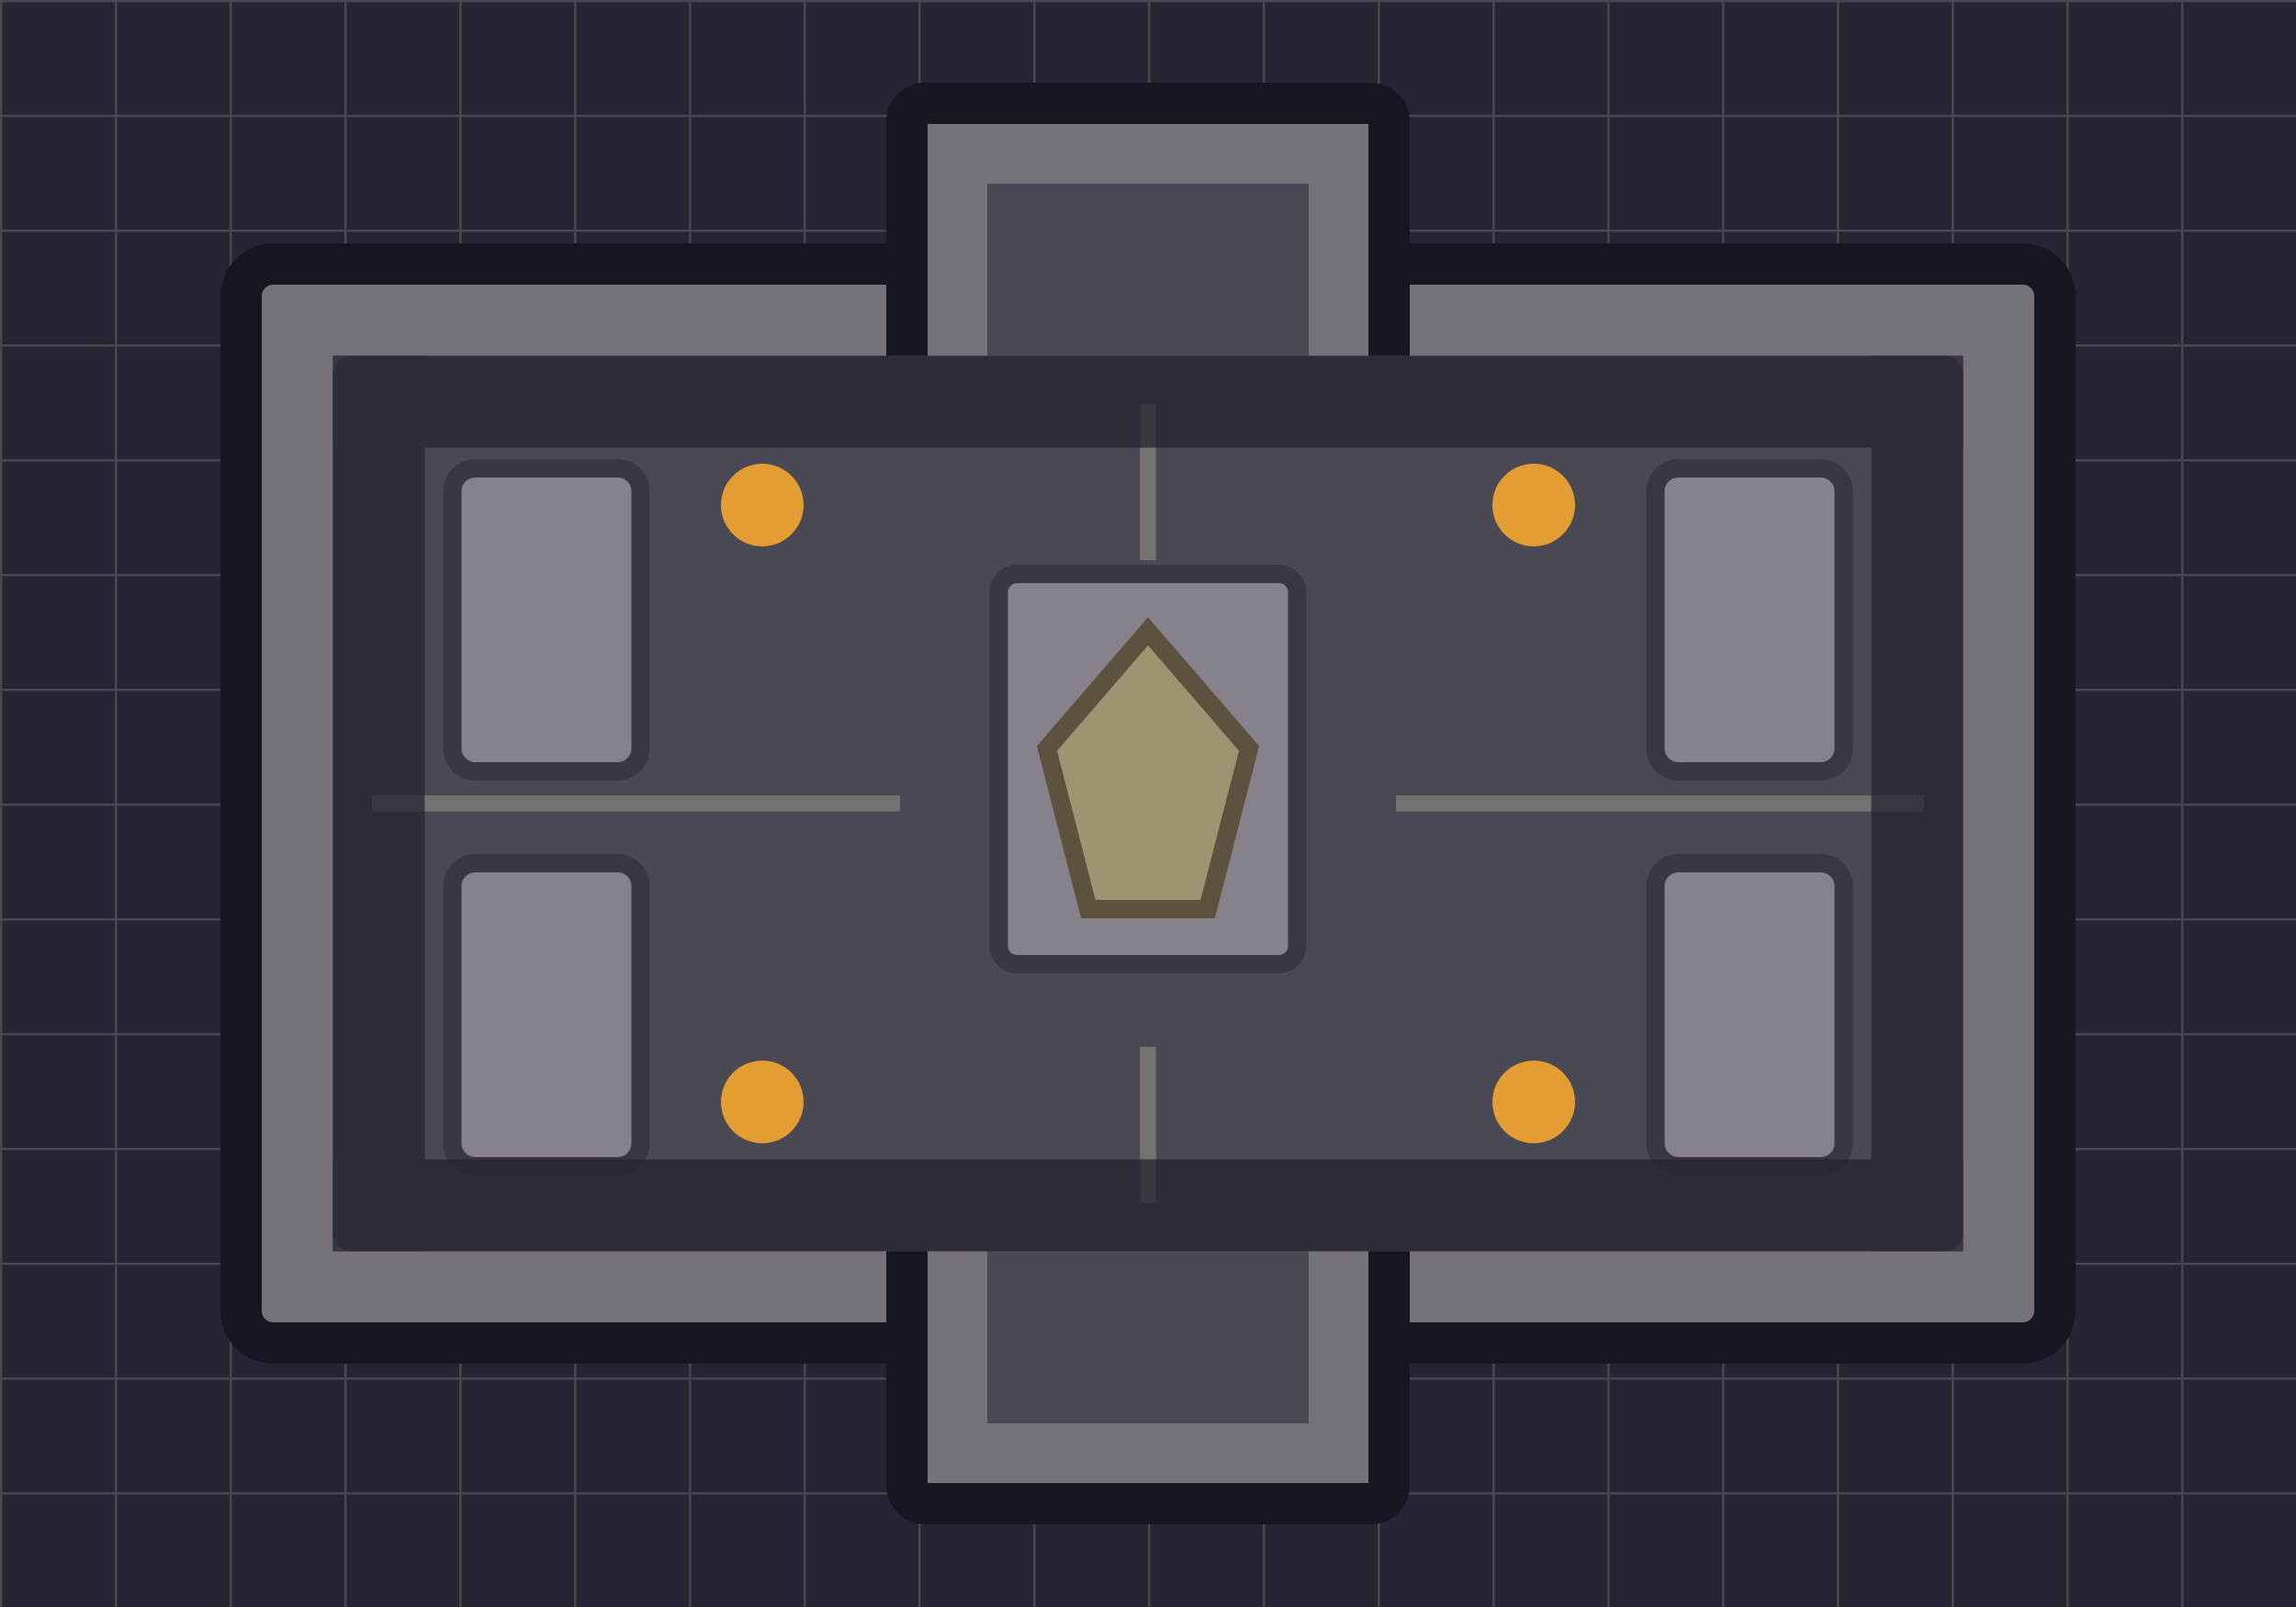
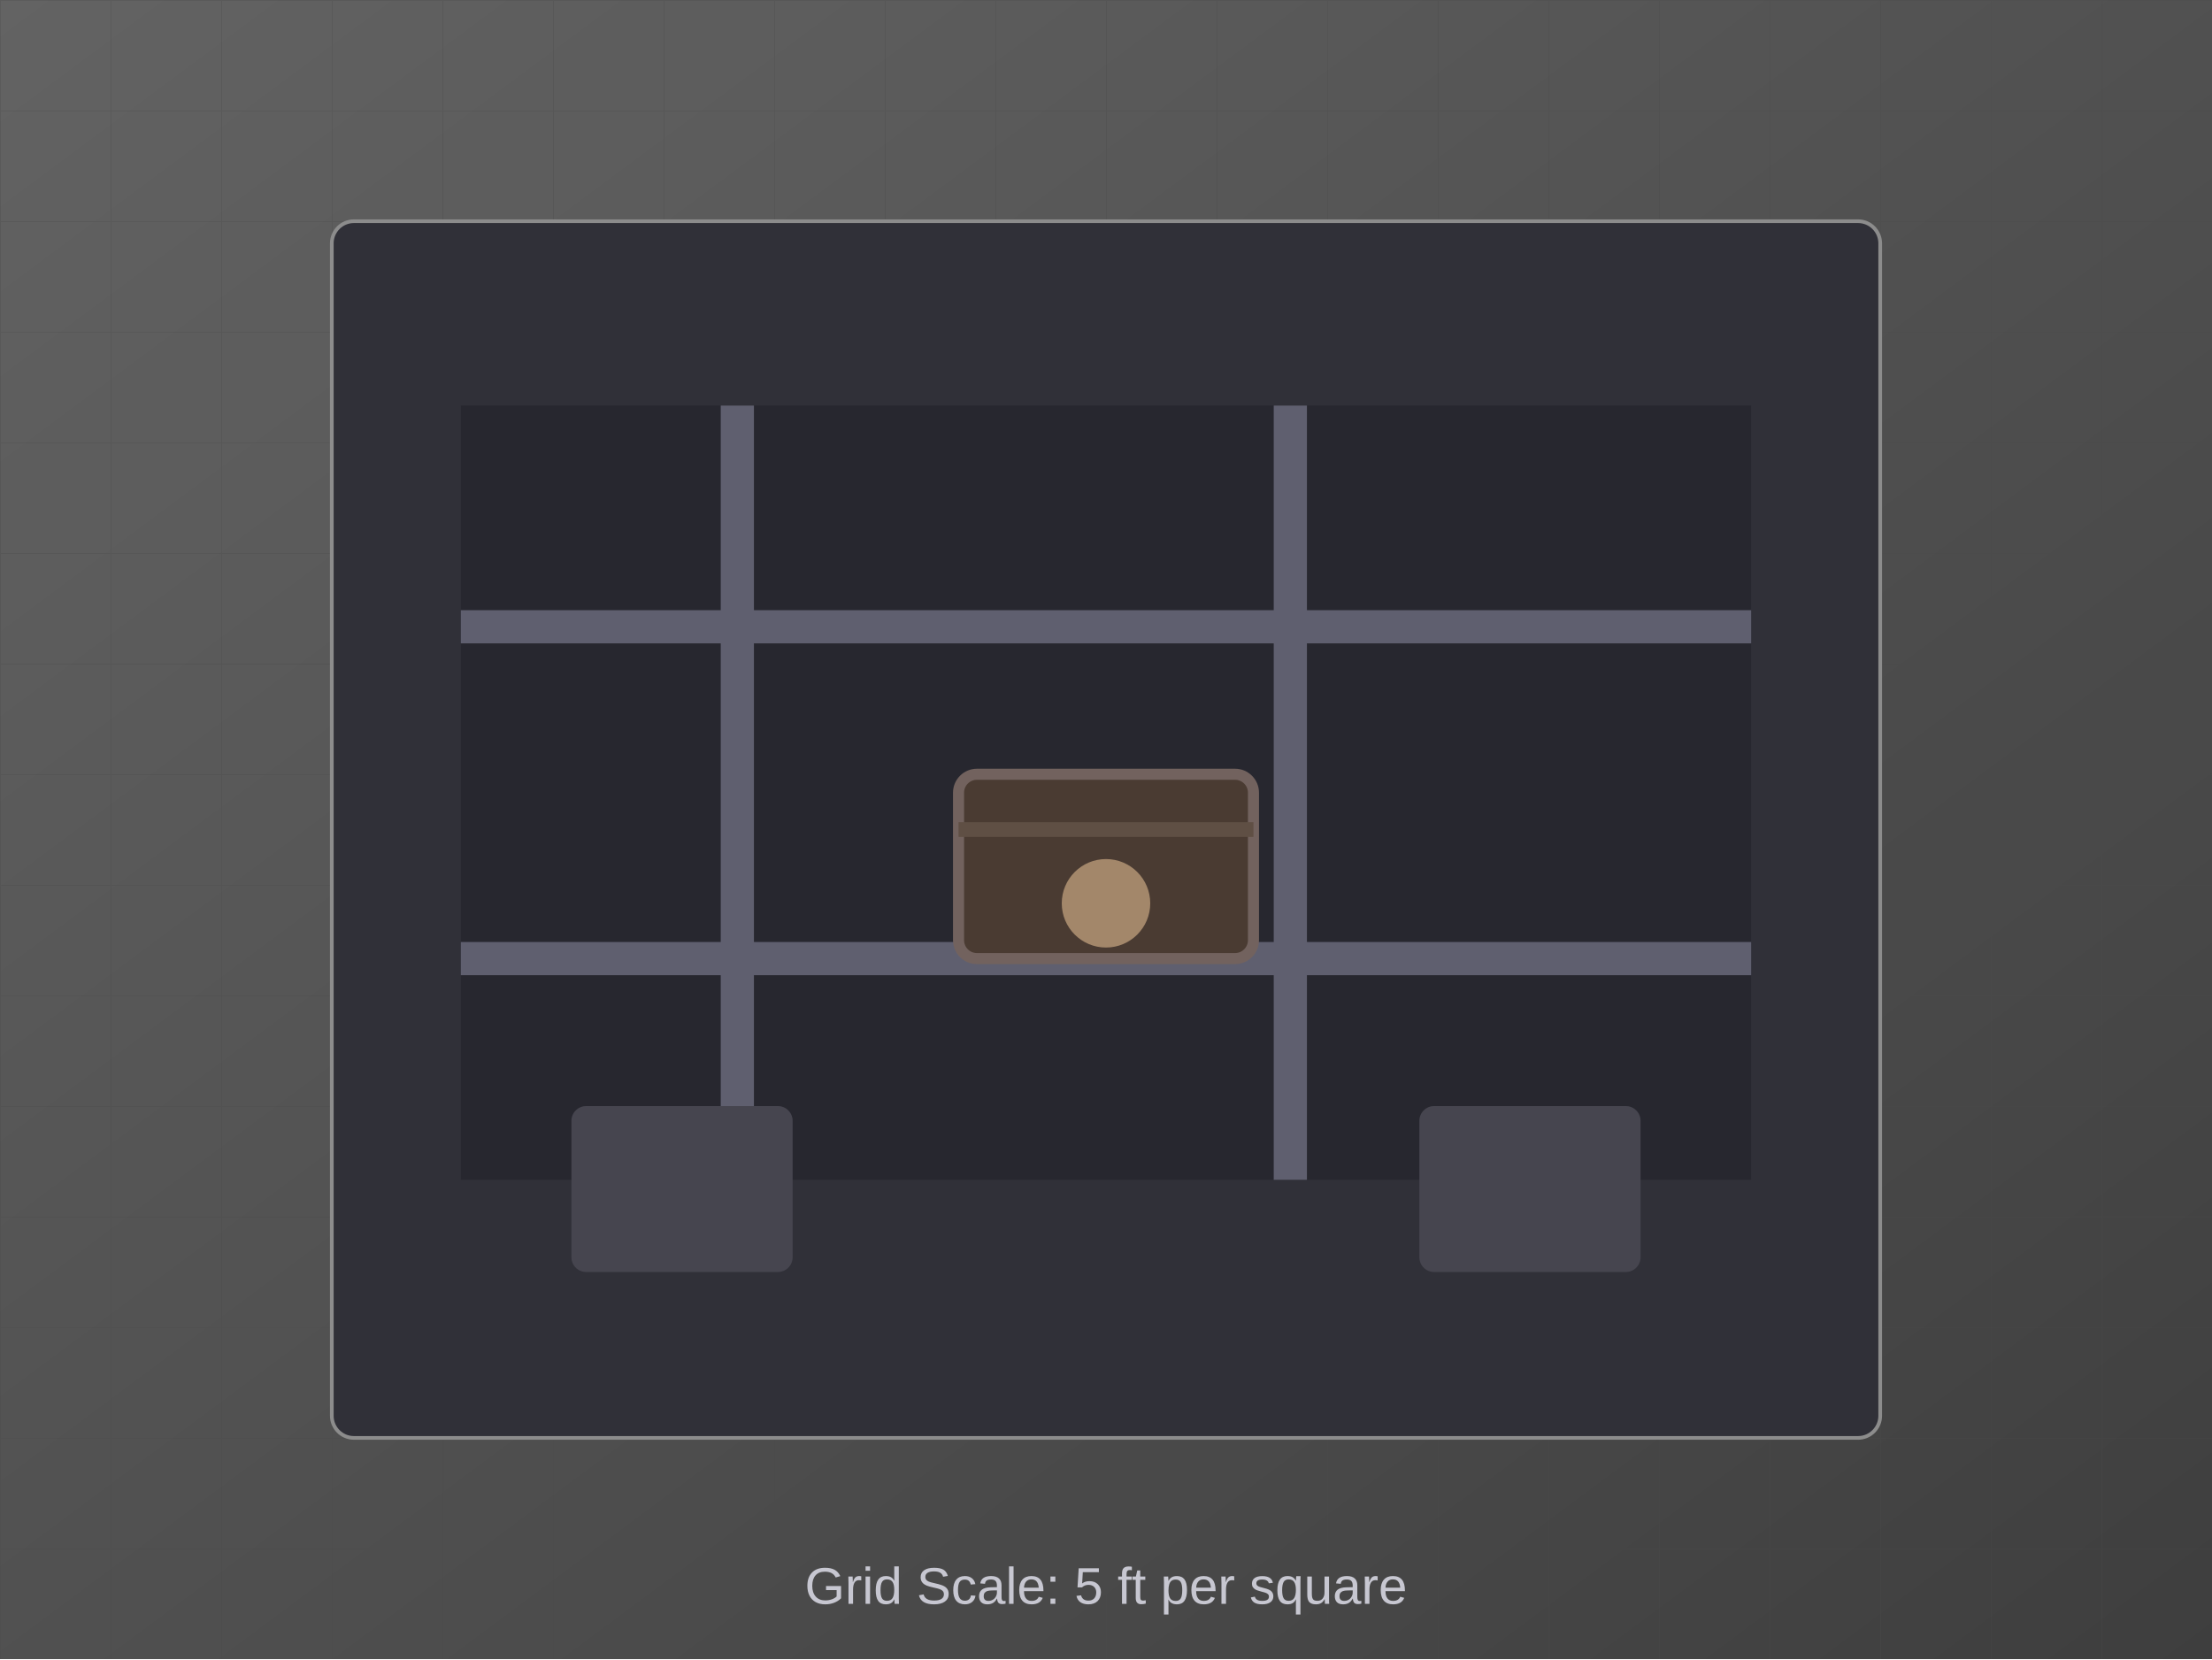
- <svg xmlns="http://www.w3.org/2000/svg" viewBox="0 0 1000 700" role="img" aria-labelledby="title desc">
+ <svg xmlns="http://www.w3.org/2000/svg" viewBox="0 0 1200 900" role="img" aria-labelledby="titleCrypt">
  <defs>
-     <pattern id="grid" width="50" height="50" patternUnits="userSpaceOnUse">
-       <path d="M50 0H0v50" fill="none" stroke="#d8d0ad" stroke-opacity=".2" stroke-width="2" />
+     <pattern id="grid" width="60" height="60" patternUnits="userSpaceOnUse">
+       <path d="M60 0 L0 0 0 60" fill="none" stroke="#4b4b4b" stroke-width="1" />
    </pattern>
+     <linearGradient id="stone" x1="0%" y1="0%" x2="100%" y2="100%">
+       <stop offset="0%" stop-color="#666" />
+       <stop offset="100%" stop-color="#3f3f3f" />
+     </linearGradient>
  </defs>
-   <rect width="1000" height="700" fill="#252534" />
-   <rect width="1000" height="700" fill="url(#grid)" />
-   <g fill="#77727a" stroke="#171722" stroke-width="18">
-     <rect x="105" y="115" width="790" height="470" rx="14" />
-     <rect x="395" y="45" width="210" height="130" rx="8" />
-     <rect x="395" y="525" width="210" height="130" rx="8" />
-   </g>
-   <g fill="#4a4853">
-     <rect x="145" y="155" width="710" height="390" rx="8" />
-     <rect x="430" y="80" width="140" height="95" />
-     <rect x="430" y="525" width="140" height="95" />
-   </g>
-   <g fill="#86818a" stroke="#3a3742" stroke-width="8">
-     <rect x="435" y="250" width="130" height="170" rx="8" />
-     <rect x="197" y="204" width="82" height="132" rx="10" />
-     <rect x="721" y="204" width="82" height="132" rx="10" />
-     <rect x="197" y="376" width="82" height="132" rx="10" />
-     <rect x="721" y="376" width="82" height="132" rx="10" />
-   </g>
-   <path d="M500 275l44 51-18 70h-52l-18-70Z" fill="#9f9472" stroke="#5c523d" stroke-width="8" />
-   <g fill="#e39d32">
-     <circle cx="332" cy="220" r="18" />
-     <circle cx="668" cy="220" r="18" />
-     <circle cx="332" cy="480" r="18" />
-     <circle cx="668" cy="480" r="18" />
-   </g>
-   <g fill="none" stroke="#c8c0a8" stroke-opacity=".35" stroke-width="7">
-     <path d="M162 350h230M608 350h230M500 176v68M500 456v68" />
-   </g>
-   <g fill="#242330" opacity=".75">
-     <rect x="145" y="155" width="40" height="390" />
-     <rect x="815" y="155" width="40" height="390" />
-     <rect x="145" y="155" width="710" height="40" />
-     <rect x="145" y="505" width="710" height="40" />
-   </g>
+   <rect width="1200" height="900" fill="#222228" />
+   <rect width="1200" height="900" fill="url(#stone)" opacity="0.95" />
+   <rect width="1200" height="900" fill="url(#grid)" opacity="0.3" />
+   <rect x="180" y="120" width="840" height="660" rx="12" fill="#303038" stroke="#8c8c8c" stroke-width="2" />
+   <rect x="250" y="220" width="700" height="420" fill="#27272f" />
+   <path d="M250 340 H950" stroke="#5f5f6f" stroke-width="18" />
+   <path d="M250 520 H950" stroke="#5f5f6f" stroke-width="18" />
+   <path d="M400 220 V640" stroke="#5f5f6f" stroke-width="18" />
+   <path d="M700 220 V640" stroke="#5f5f6f" stroke-width="18" />
+   <rect x="520" y="420" width="160" height="100" rx="10" fill="#4a3b32" stroke="#72625e" stroke-width="6" />
+   <line x1="520" y1="450" x2="680" y2="450" stroke="#5f4f44" stroke-width="8" />
+   <circle cx="600" cy="490" r="24" fill="#a3876a" />
+   <rect x="310" y="600" width="120" height="90" rx="8" fill="#46454f" />
+   <rect x="770" y="600" width="120" height="90" rx="8" fill="#46454f" />
+   <text x="600" y="870" fill="#c7c7d1" font-family="Arial, sans-serif" font-size="28" text-anchor="middle">Grid Scale: 5 ft per square</text>
</svg>
